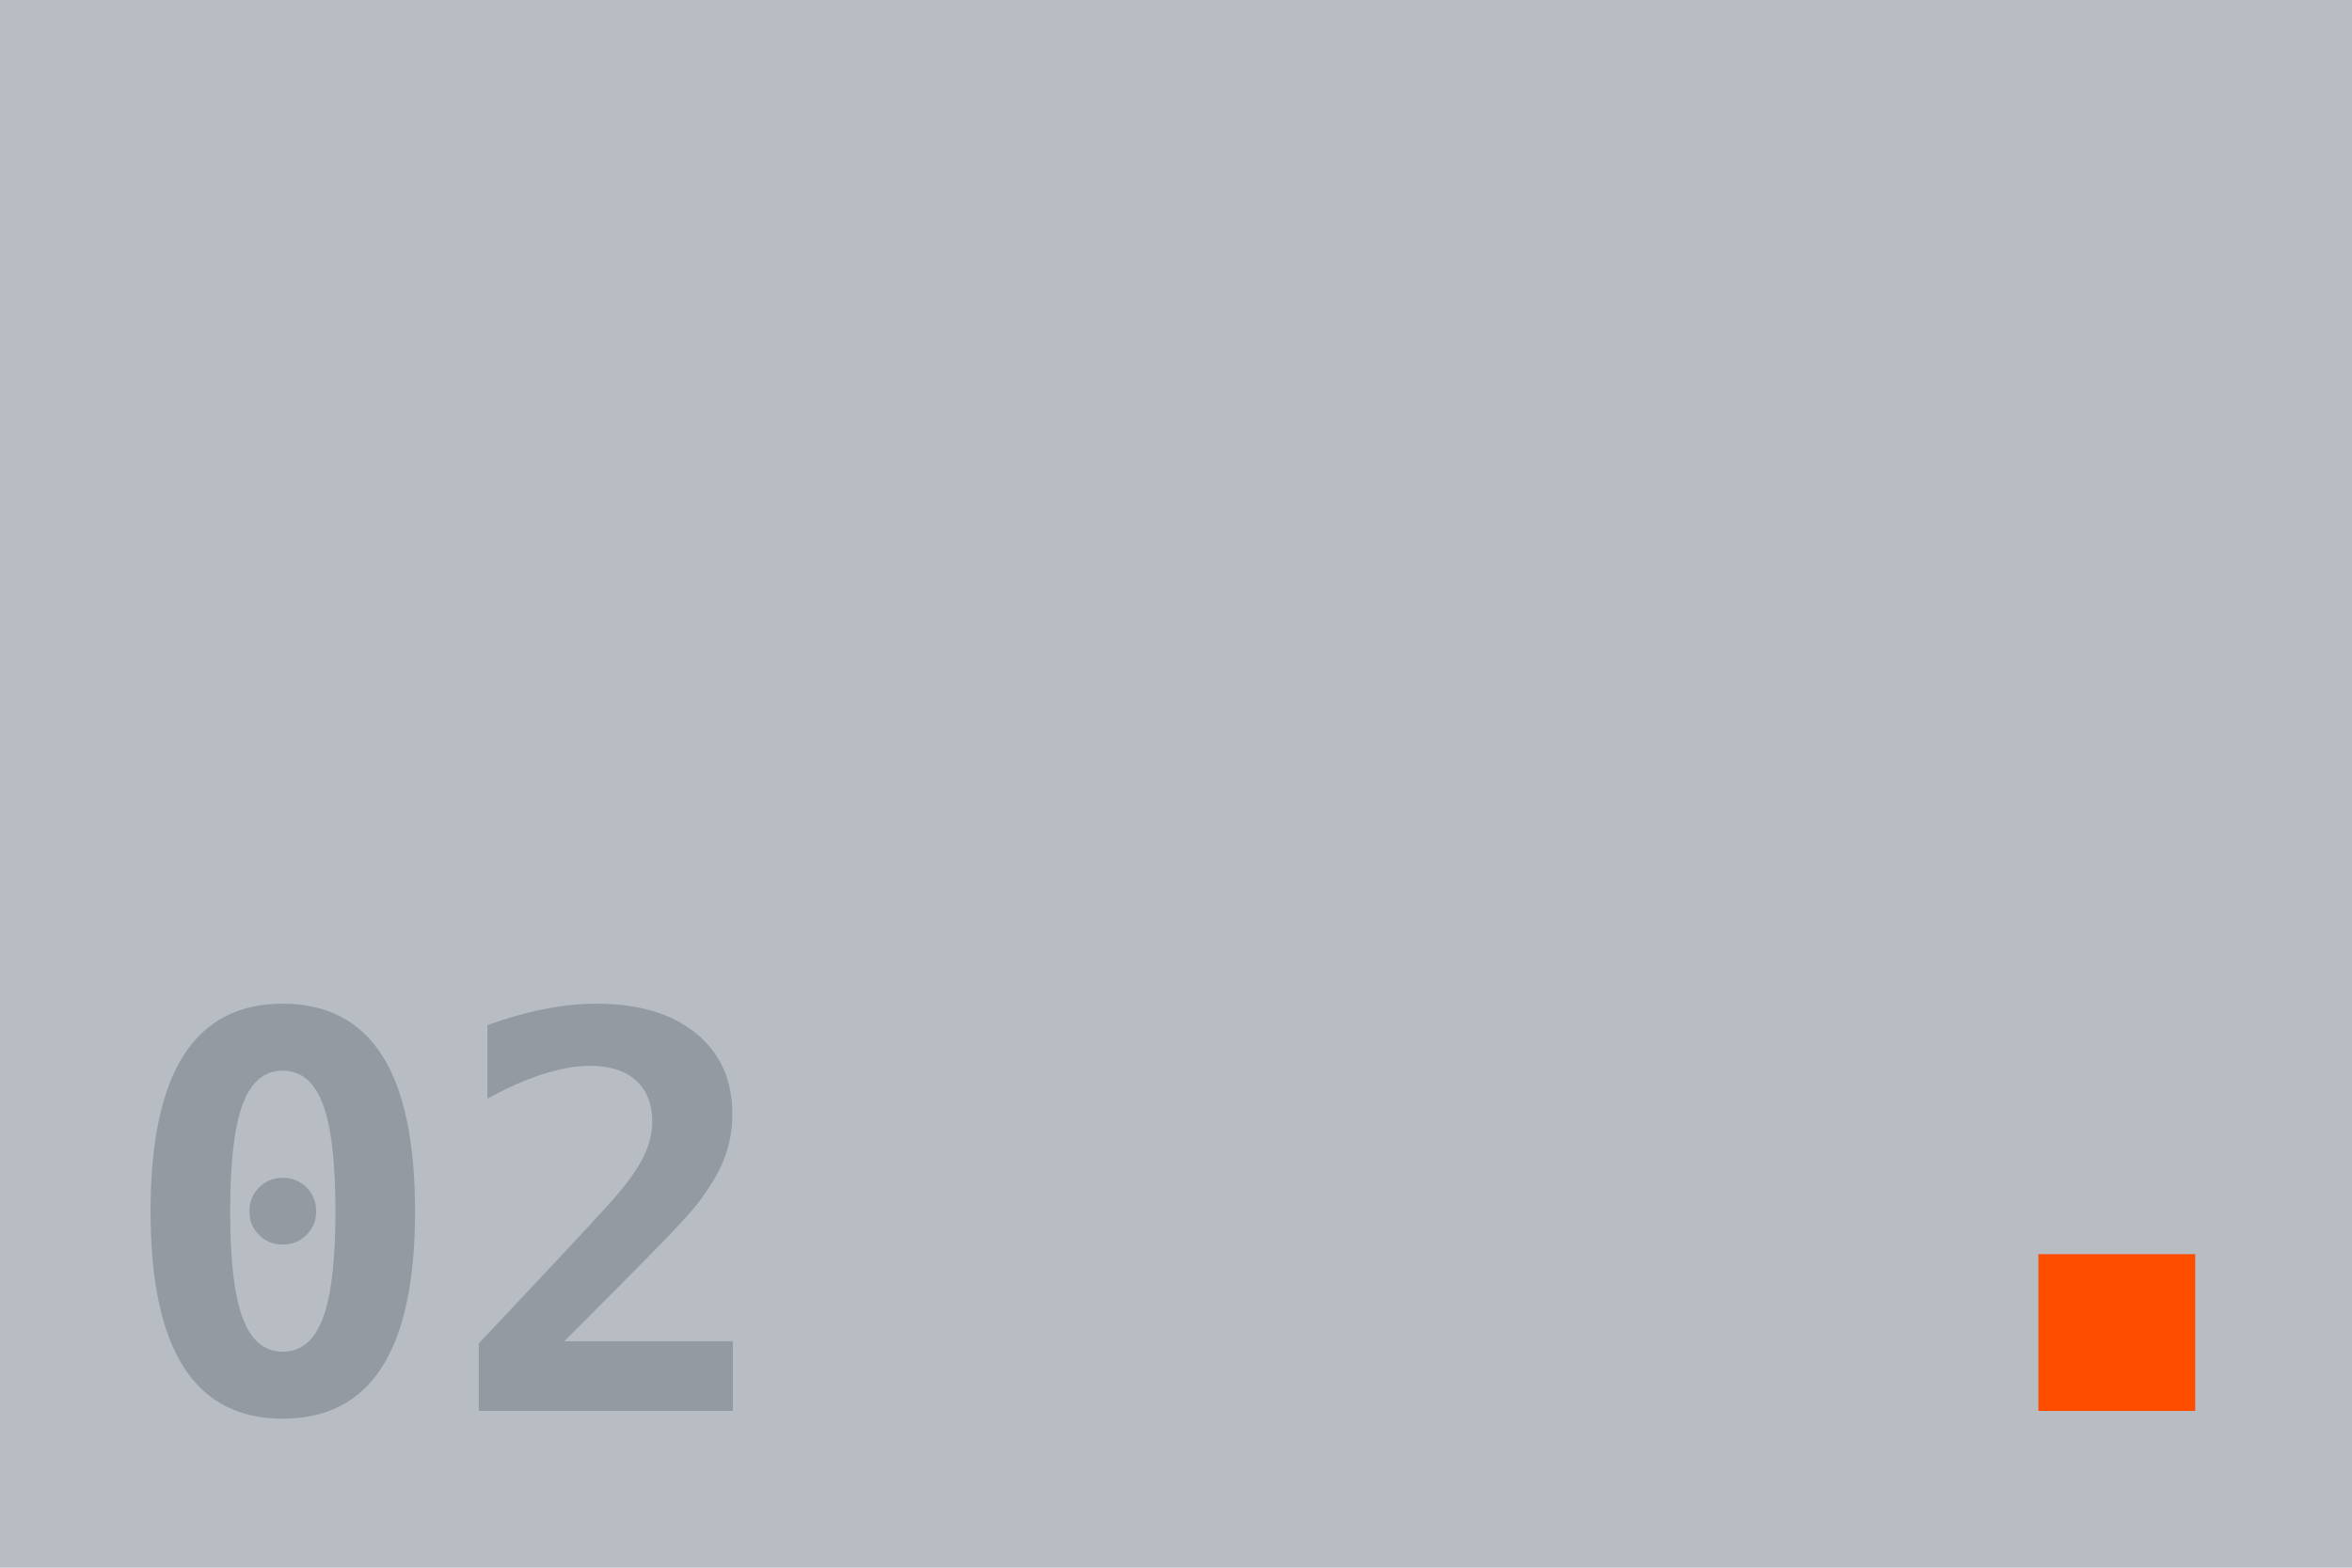
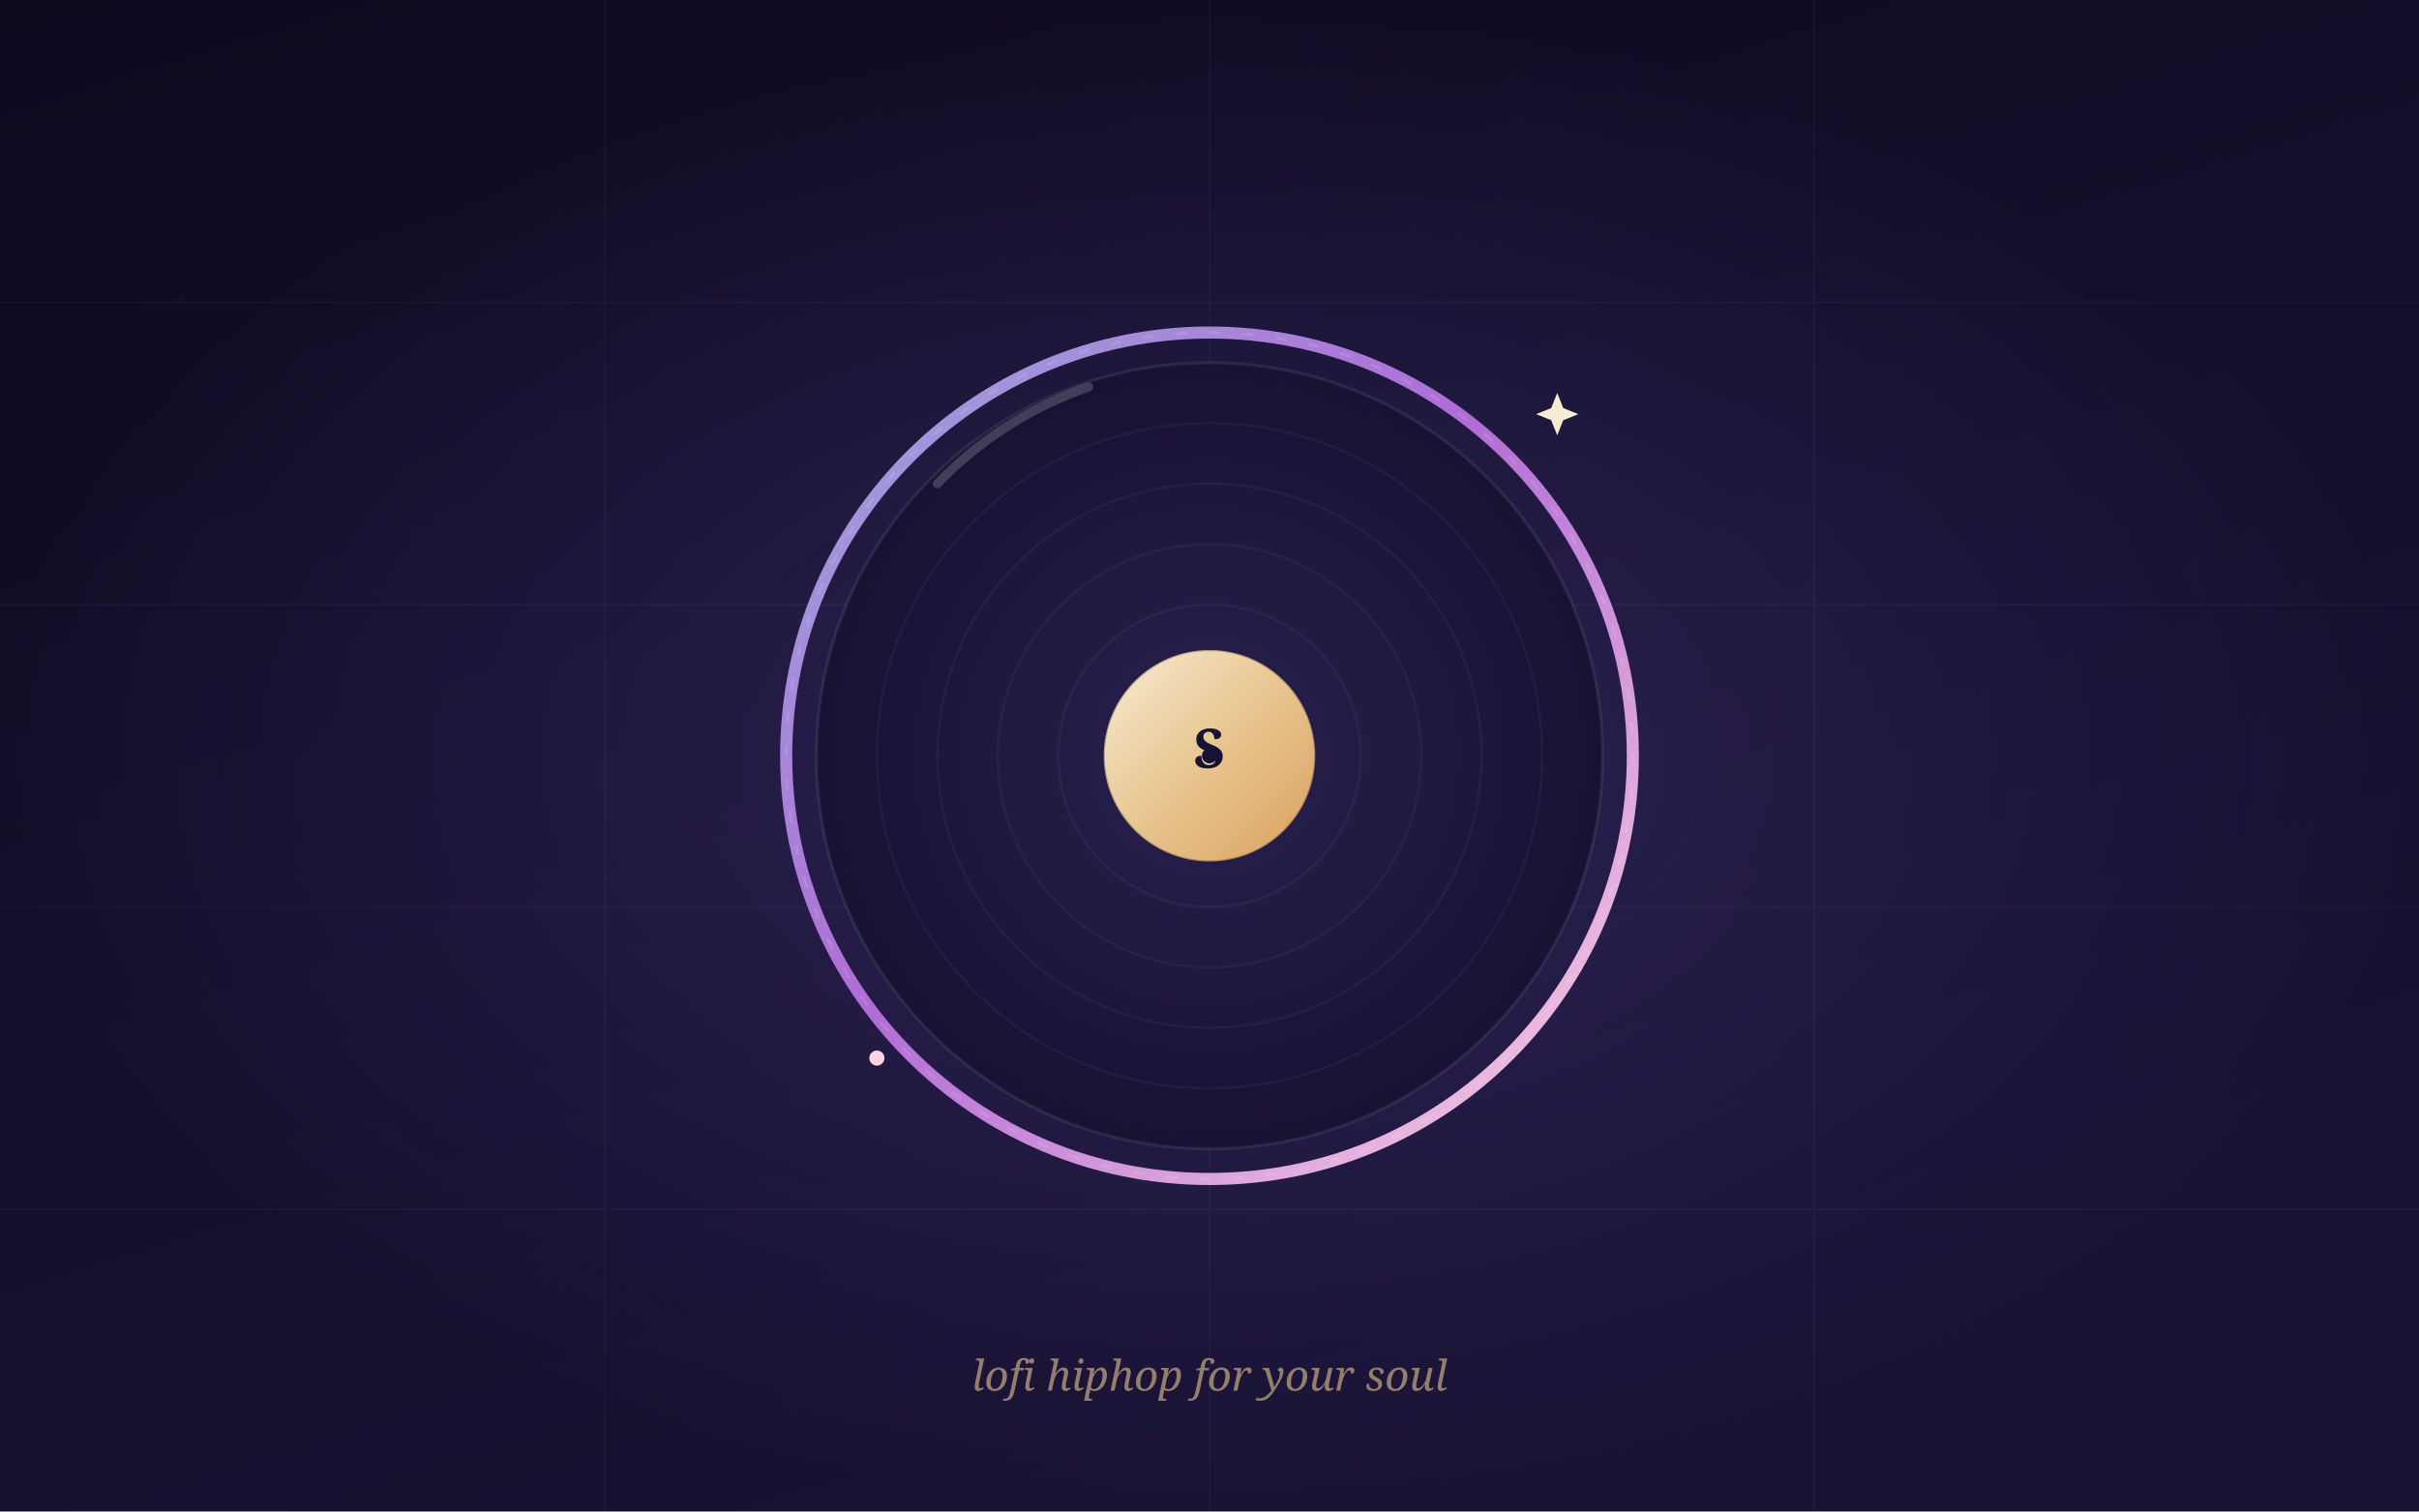
- <svg xmlns="http://www.w3.org/2000/svg" width="1200" height="800" viewBox="0 0 1200 800">
-   <rect width="1200" height="800" fill="#b8bdc4" />
-   <rect x="1040" y="640" width="80" height="80" fill="#ff4d00" />
-   <text x="60" y="720" font-family="monospace" font-size="280" font-weight="bold" fill="#939aa2">02</text>
+ <svg xmlns="http://www.w3.org/2000/svg" viewBox="0 0 800 500">
+   <defs>
+     <linearGradient id="bg" x1="0" y1="0" x2="0.5" y2="1">
+       <stop offset="0%" stop-color="#0e0a20" />
+       <stop offset="100%" stop-color="#181233" />
+     </linearGradient>
+     <linearGradient id="gold" x1="0" y1="0" x2="1" y2="1">
+       <stop offset="0%" stop-color="#f7ecd4" />
+       <stop offset="50%" stop-color="#e8c58f" />
+       <stop offset="100%" stop-color="#d9a05f" />
+     </linearGradient>
+     <linearGradient id="ring" x1="0" y1="0" x2="1" y2="1">
+       <stop offset="0%" stop-color="#9aa8dd" />
+       <stop offset="45%" stop-color="#b06bd6" />
+       <stop offset="100%" stop-color="#ffd3e2" />
+     </linearGradient>
+     <radialGradient id="glow" cx="0.5" cy="0.5" r="0.5">
+       <stop offset="0%" stop-color="#9374ff" stop-opacity="0.2" />
+       <stop offset="100%" stop-color="#9374ff" stop-opacity="0" />
+     </radialGradient>
+     <radialGradient id="vinyl" cx="0.5" cy="0.5" r="0.5">
+       <stop offset="0%" stop-color="#2a2050" />
+       <stop offset="100%" stop-color="#181233" />
+     </radialGradient>
+   </defs>
+   <rect width="800" height="500" fill="url(#bg)" />
+   <rect width="800" height="500" fill="url(#glow)" />
+   <g opacity="0.04" stroke="#f7ecd4" stroke-width="0.5">
+     <line x1="0" y1="100" x2="800" y2="100" />
+     <line x1="0" y1="200" x2="800" y2="200" />
+     <line x1="0" y1="300" x2="800" y2="300" />
+     <line x1="0" y1="400" x2="800" y2="400" />
+     <line x1="200" y1="0" x2="200" y2="500" />
+     <line x1="400" y1="0" x2="400" y2="500" />
+     <line x1="600" y1="0" x2="600" y2="500" />
+   </g>
+   <g transform="translate(400,250)">
+     <circle r="140" fill="none" stroke="url(#ring)" stroke-width="4" />
+     <circle r="140" fill="none" stroke="rgba(255,255,255,0.1)" stroke-width="1" stroke-dasharray="3 8" stroke-linecap="round" />
+     <circle r="130" fill="url(#vinyl)" stroke="rgba(255,255,255,0.08)" stroke-width="1" />
+     <circle r="110" fill="none" stroke="rgba(255,255,255,0.04)" stroke-width="0.8" />
+     <circle r="90" fill="none" stroke="rgba(255,255,255,0.04)" stroke-width="0.8" />
+     <circle r="70" fill="none" stroke="rgba(255,255,255,0.04)" stroke-width="0.8" />
+     <circle r="50" fill="none" stroke="rgba(255,255,255,0.04)" stroke-width="0.8" />
+     <path d="M-90 -90 A127 127 0 0 1 -40 -122" fill="none" stroke="rgba(255,255,255,0.18)" stroke-width="3" stroke-linecap="round" />
+     <circle r="35" fill="url(#gold)" />
+     <circle r="35" fill="none" stroke="rgba(24,18,51,0.3)" stroke-width="0.8" />
+     <text y="4" text-anchor="middle" font-family="Georgia, serif" font-size="18" font-weight="700" fill="#181233">S</text>
+     <circle r="2.5" fill="#181233" />
+     <path d="M115 -120 L117 -115 L122 -113 L117 -111 L115 -106 L113 -111 L108 -113 L113 -115 Z" fill="#f7ecd4" />
+     <circle cx="-110" cy="100" r="2.5" fill="#ffd3e2" />
+   </g>
+   <text x="400" y="460" text-anchor="middle" font-family="Georgia, serif" font-size="14" font-style="italic" fill="#e8c58f" opacity="0.6">lofi hiphop for your soul</text>
</svg>
